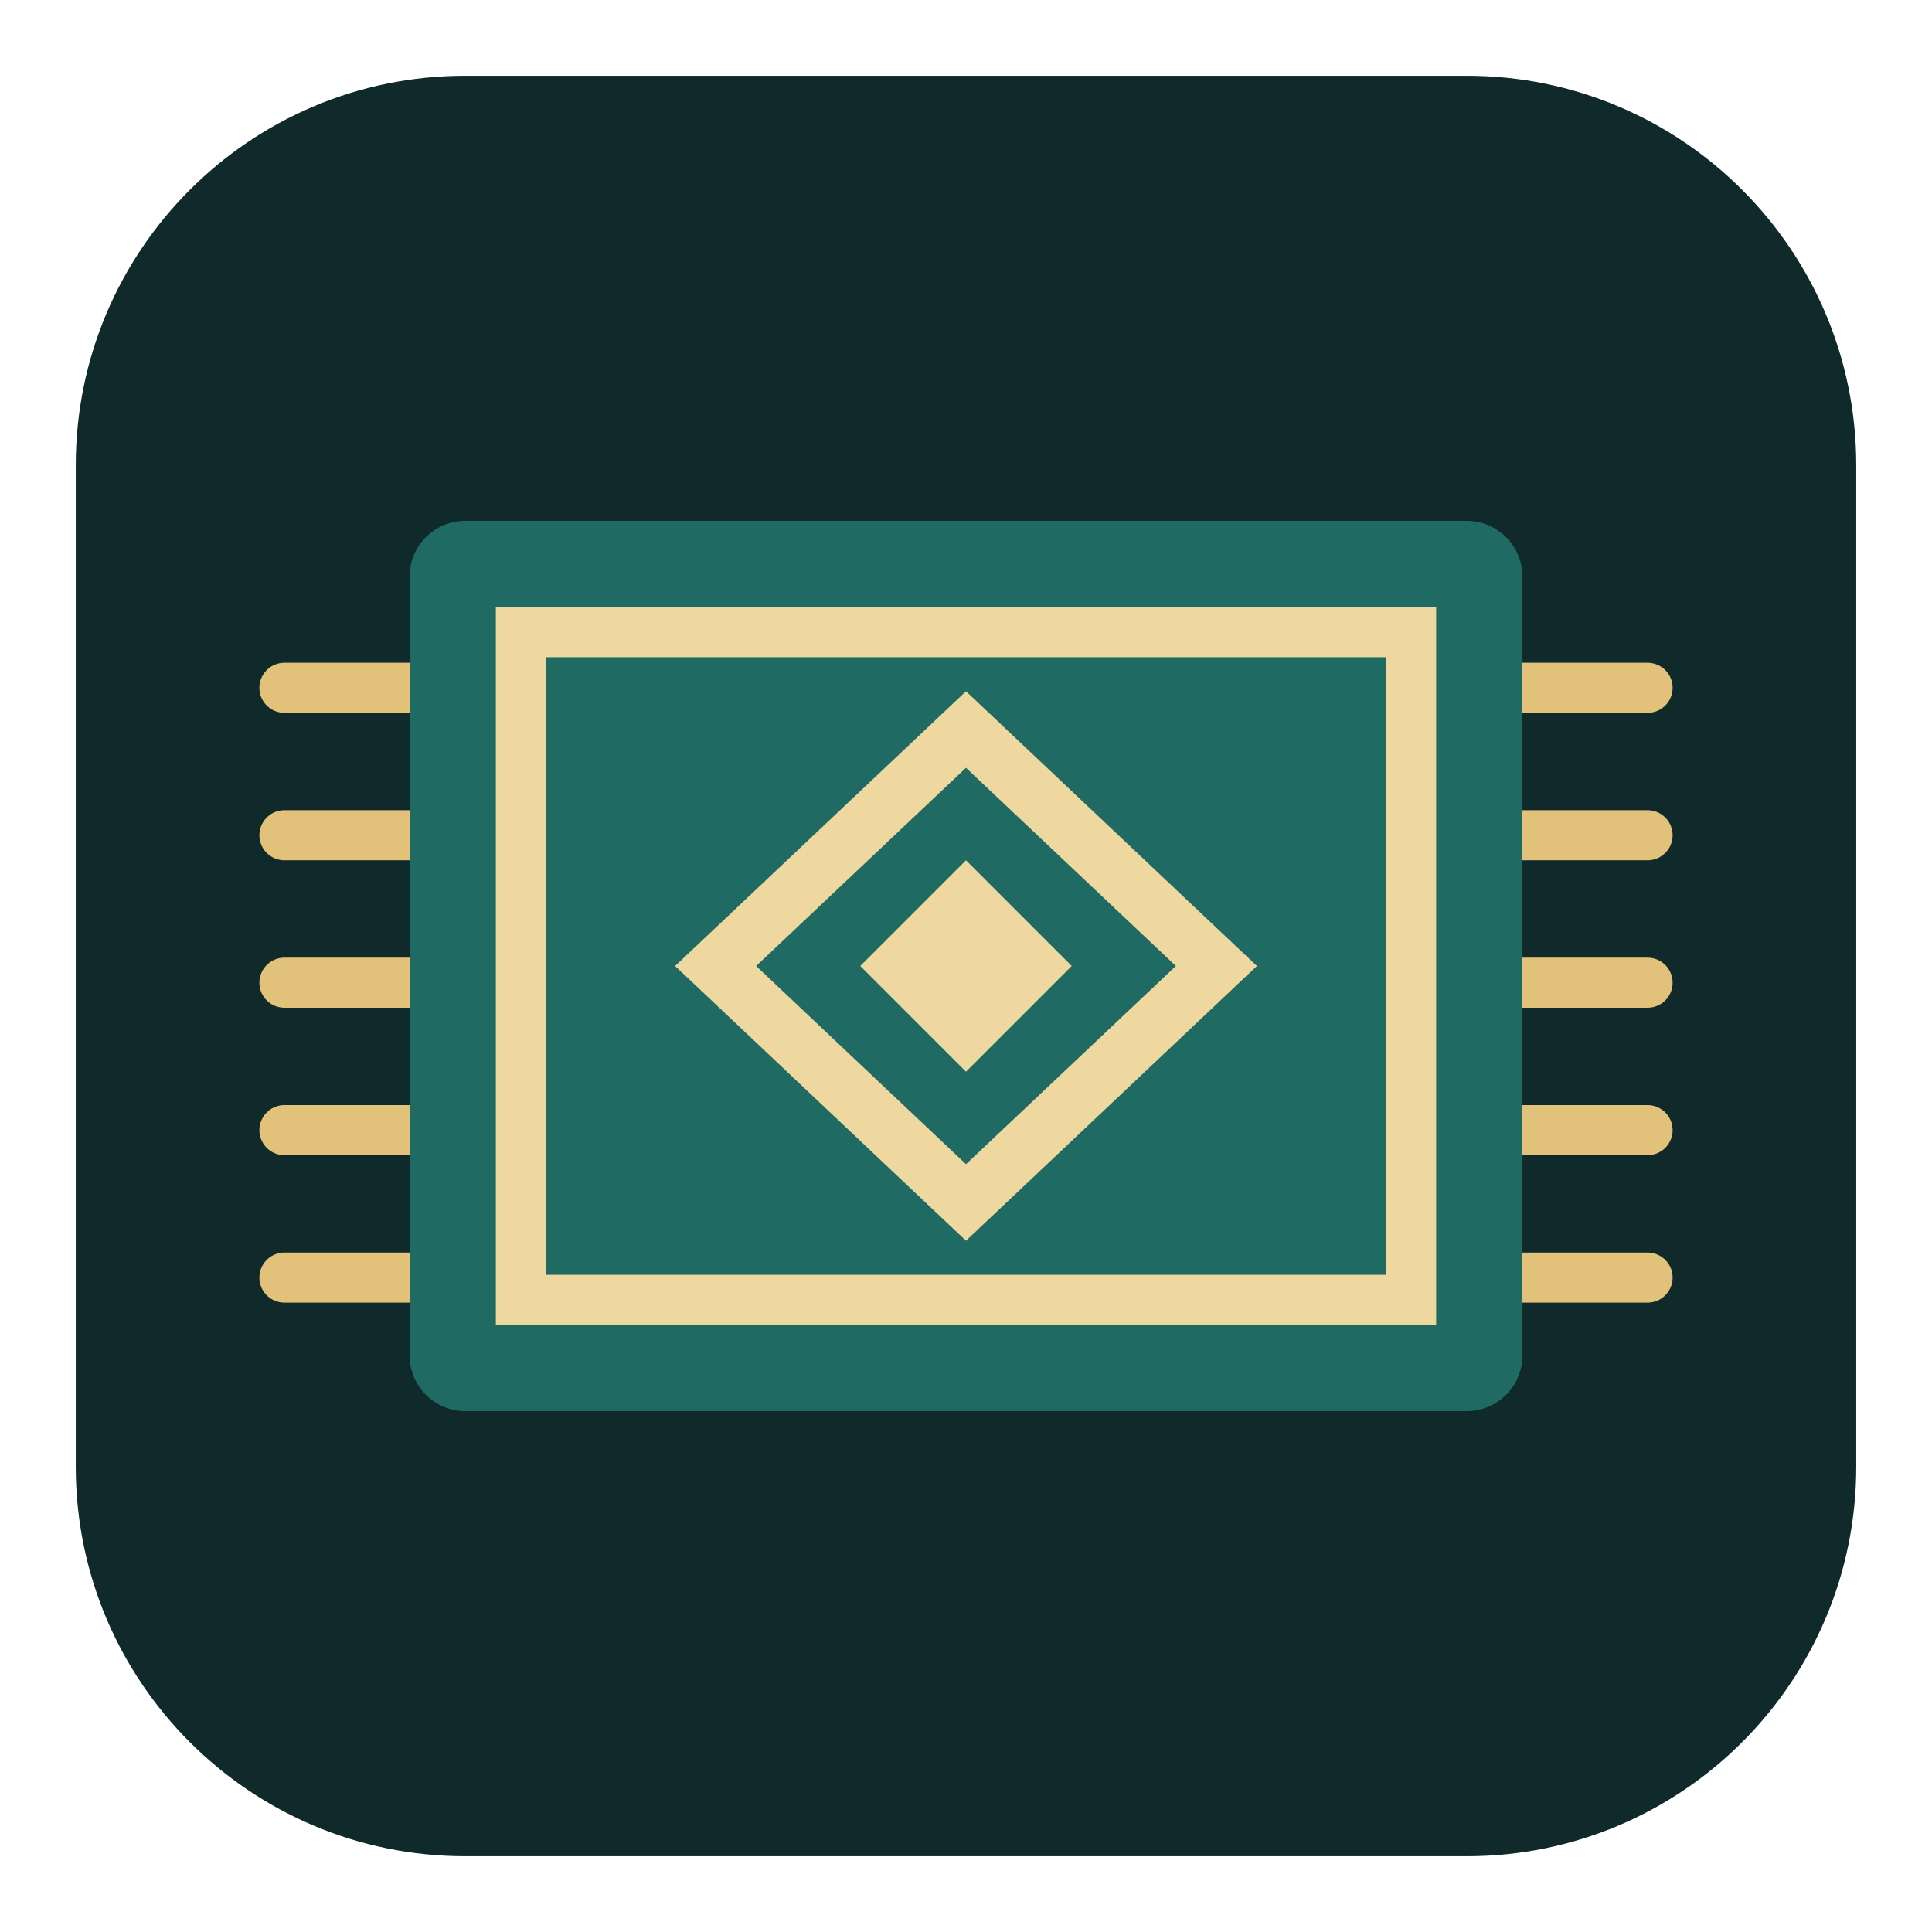
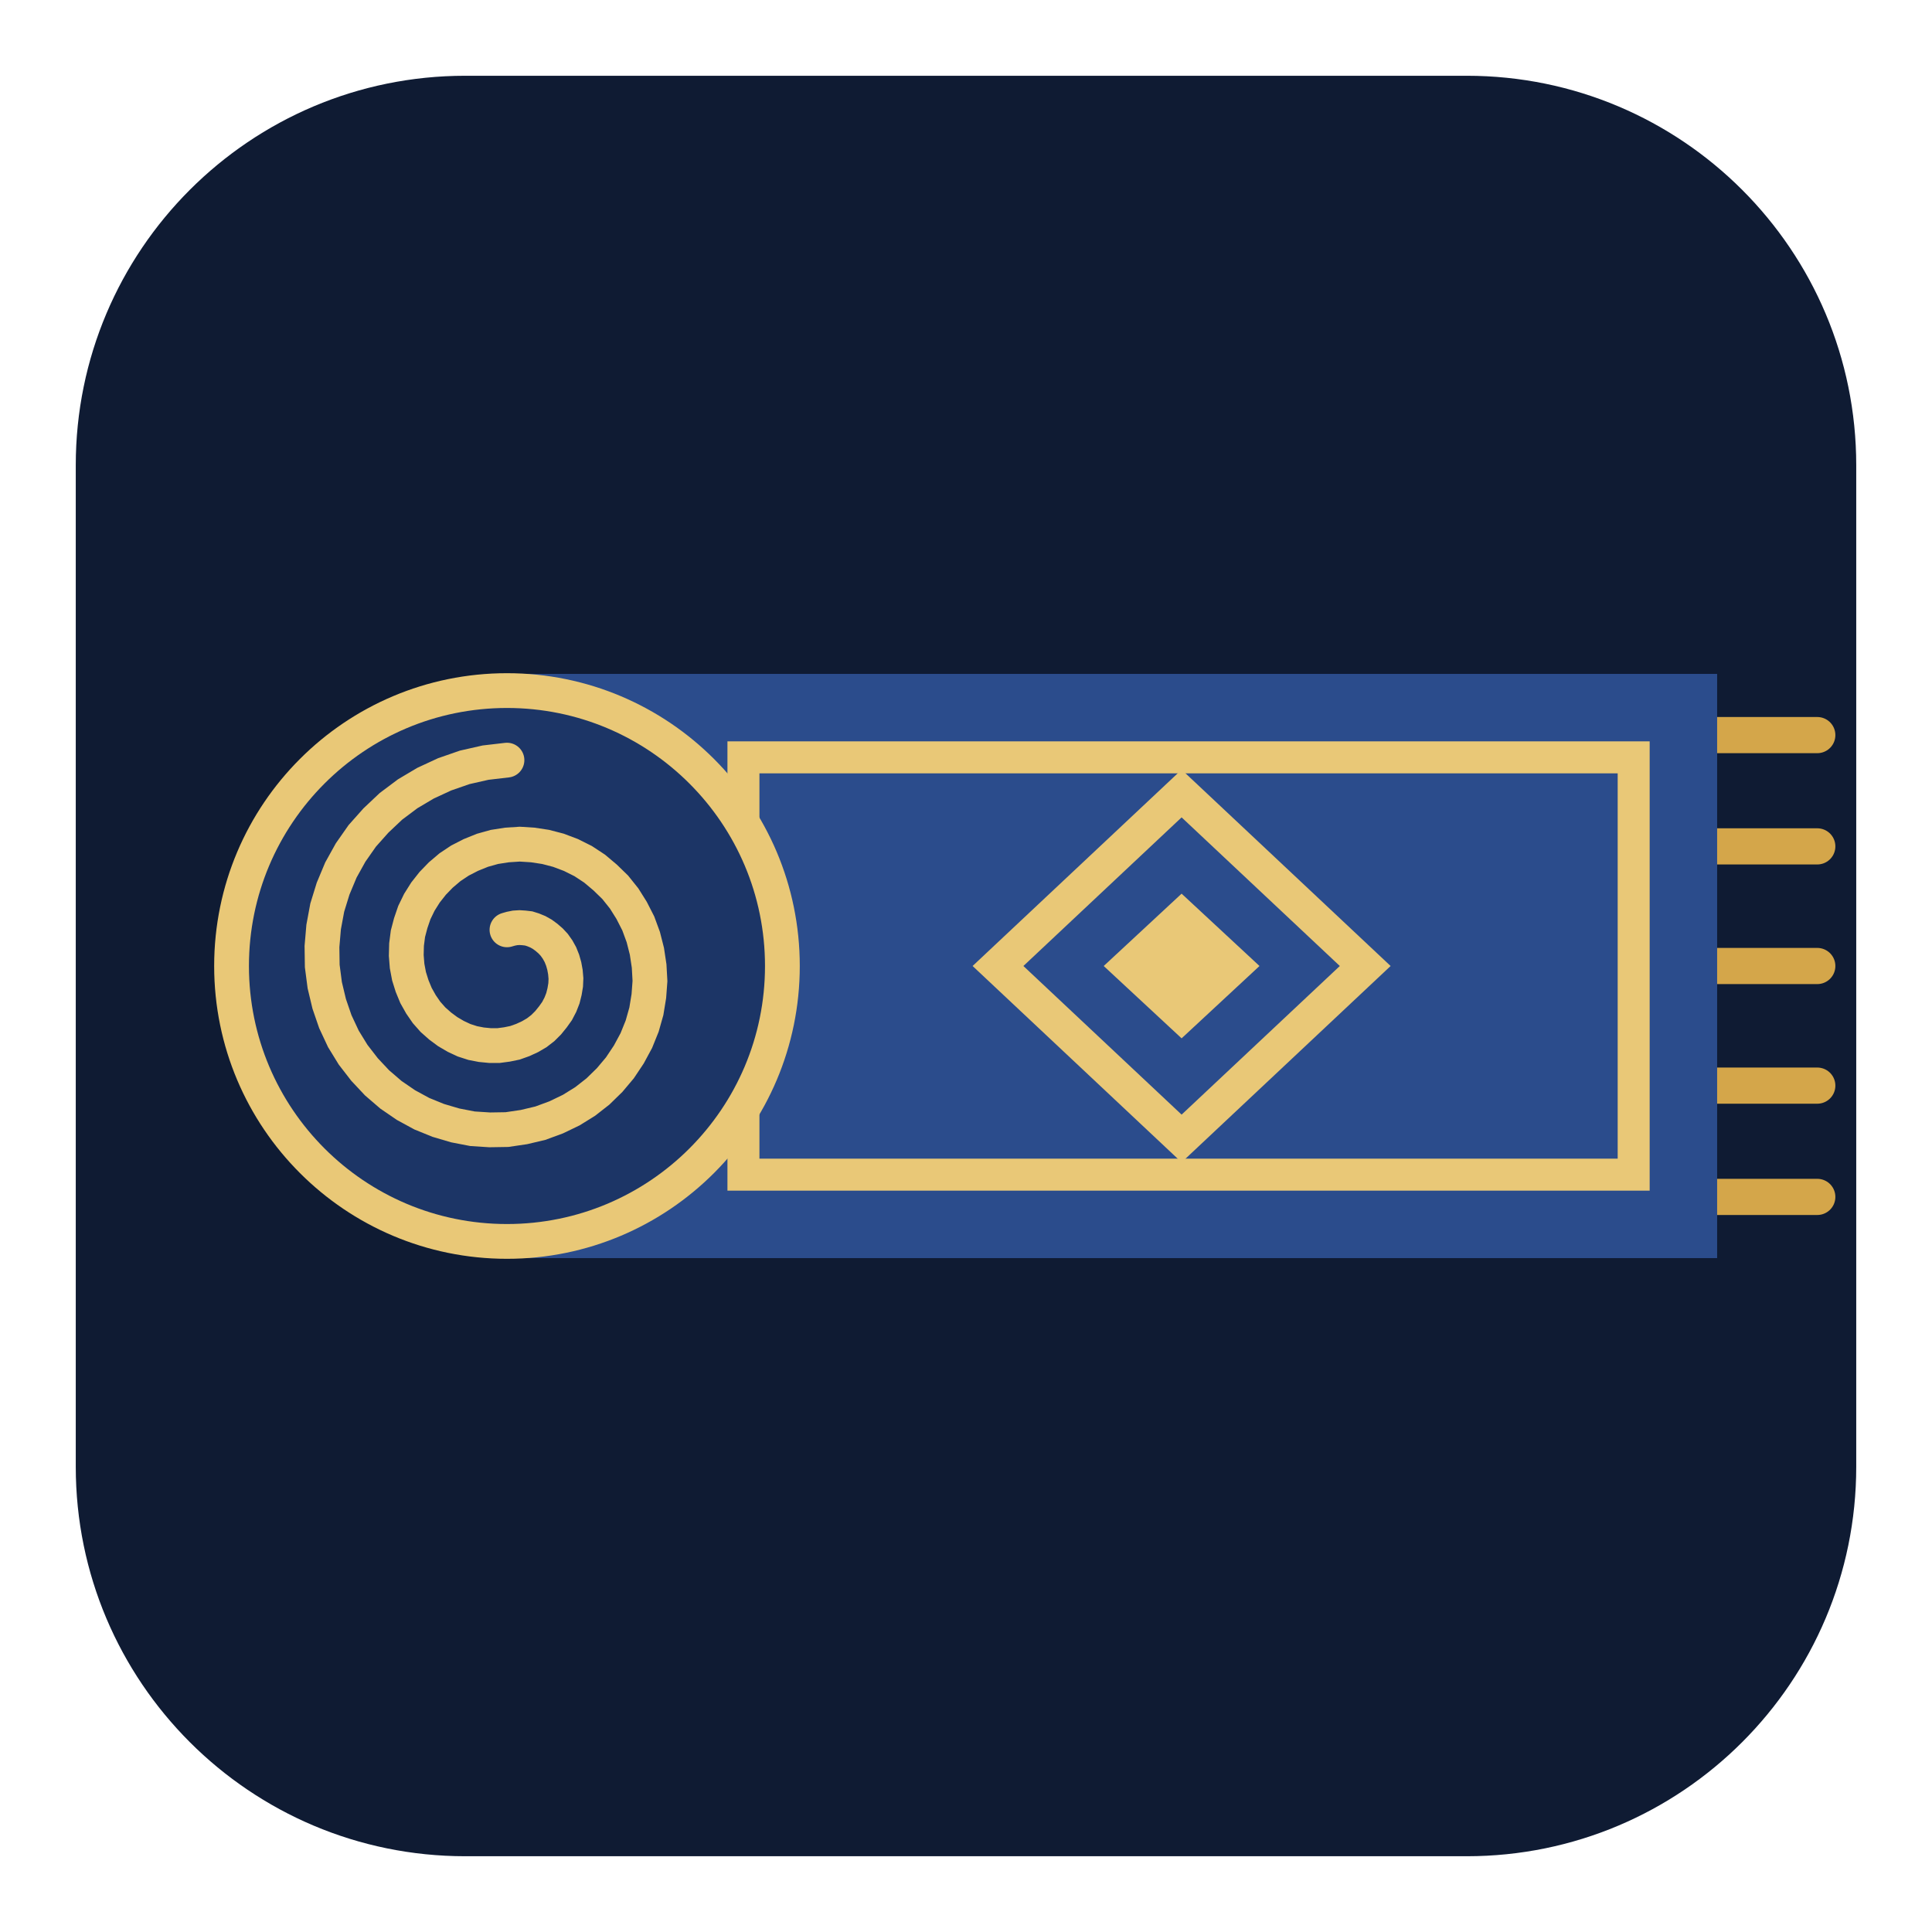
<svg xmlns="http://www.w3.org/2000/svg" viewBox="0 0 100 100">
  <svg x="3" y="3" width="94" height="94" viewBox="-0.64 -0.64 65.28 65.28" preserveAspectRatio="xMidYMid meet">
-     <rect width="64" height="64" rx="14" fill="#10292B" />
-     <g stroke="#E2C27A" stroke-width="1.8" stroke-linecap="round">
-       <path d="M12 22h-4.5M12 27.3h-4.5M12 32.6h-4.5M12 37.9h-4.5M12 43.2h-4.5M52 22h4.5M52 27.3h4.5M52 32.6h4.5M52 37.9h4.5M52 43.2h4.5" />
+     <rect width="64" height="64" rx="14" fill="#0F1B33" />
+     <g transform="translate(1 8)">
+       <path d="M58 15.7h3.6M58 19.7h3.6M58 24.0h3.6M58 28.3h3.6M58 32.3h3.6" stroke="#D4A64A" stroke-width="1.3" stroke-linecap="round" />
+       <path d="M14.5 13.5H58V34.5H14.5Z" fill="#2B4C8C" />
+       <rect x="23.0" y="16.5" width="32.0" height="15.0" fill="none" stroke="#E9C877" stroke-width="1.15" />
+       <path d="M38.75 17.8 45.35 24 38.75 30.2 32.15 24Z" fill="none" stroke="#E9C877" stroke-width="1.25" />
+       <path d="M38.75 21.4 41.55 24 38.75 26.6 35.95 24Z" fill="#E9C877" />
+       <circle cx="14.5" cy="24" r="9.9" fill="#1C3566" stroke="#E9C877" stroke-width="1.25" />
+       <path d="M14.50 22.70 L14.64 22.66 L14.79 22.63 L14.95 22.62 L15.11 22.63 L15.28 22.65 L15.44 22.70 L15.61 22.77 L15.77 22.86 L15.92 22.97 L16.07 23.10 L16.20 23.24 L16.32 23.41 L16.42 23.59 L16.50 23.79 L16.56 24.00 L16.60 24.22 L16.62 24.45 L16.61 24.68 L16.57 24.92 L16.51 25.16 L16.42 25.39 L16.30 25.62 L16.15 25.83 L15.98 26.04 L15.79 26.23 L15.57 26.40 L15.33 26.54 L15.07 26.66 L14.79 26.76 L14.50 26.82 L14.20 26.86 L13.89 26.86 L13.58 26.83 L13.27 26.77 L12.96 26.67 L12.66 26.53 L12.37 26.36 L12.10 26.16 L11.84 25.93 L11.61 25.67 L11.41 25.38 L11.23 25.06 L11.09 24.72 L10.98 24.37 L10.91 24.00 L10.88 23.62 L10.89 23.23 L10.94 22.84 L11.04 22.46 L11.17 22.08 L11.35 21.71 L11.57 21.36 L11.83 21.03 L12.12 20.73 L12.45 20.45 L12.81 20.21 L13.20 20.01 L13.62 19.84 L14.05 19.72 L14.50 19.65 L14.96 19.62 L15.43 19.65 L15.89 19.72 L16.35 19.84 L16.80 20.01 L17.24 20.23 L17.65 20.50 L18.03 20.82 L18.39 21.17 L18.71 21.57 L18.98 22.00 L19.22 22.47 L19.40 22.96 L19.53 23.47 L19.61 24.00 L19.64 24.54 L19.60 25.08 L19.51 25.63 L19.36 26.16 L19.15 26.68 L18.88 27.18 L18.56 27.66 L18.19 28.10 L17.77 28.51 L17.31 28.87 L16.81 29.18 L16.27 29.44 L15.70 29.65 L15.11 29.79 L14.50 29.88 L13.88 29.89 L13.26 29.85 L12.64 29.73 L12.03 29.55 L11.44 29.31 L10.87 29.00 L10.33 28.63 L9.83 28.20 L9.38 27.72 L8.97 27.19 L8.62 26.62 L8.33 26.00 L8.11 25.36 L7.95 24.69 L7.86 24.00 L7.85 23.30 L7.91 22.60 L8.04 21.90 L8.25 21.22 L8.53 20.55 L8.88 19.92 L9.30 19.32 L9.79 18.77 L10.33 18.26 L10.93 17.81 L11.57 17.43 L12.26 17.11 L12.98 16.86 L13.73 16.69 L14.50 16.60" fill="none" stroke="#E9C877" stroke-width="1.25" stroke-linecap="round" />
    </g>
-     <rect x="12" y="16" width="40" height="32" rx="2" fill="#1F6B64" />
-     <rect x="16" y="20" width="32" height="24" fill="none" stroke="#EFD89F" stroke-width="1.8" />
-     <path d="M32 23.5 41 32 32 40.5 23 32Z" fill="none" stroke="#EFD89F" stroke-width="2" />
-     <path d="M32 28.2 35.8 32 32 35.8 28.2 32Z" fill="#EFD89F" />
  </svg>
</svg>
